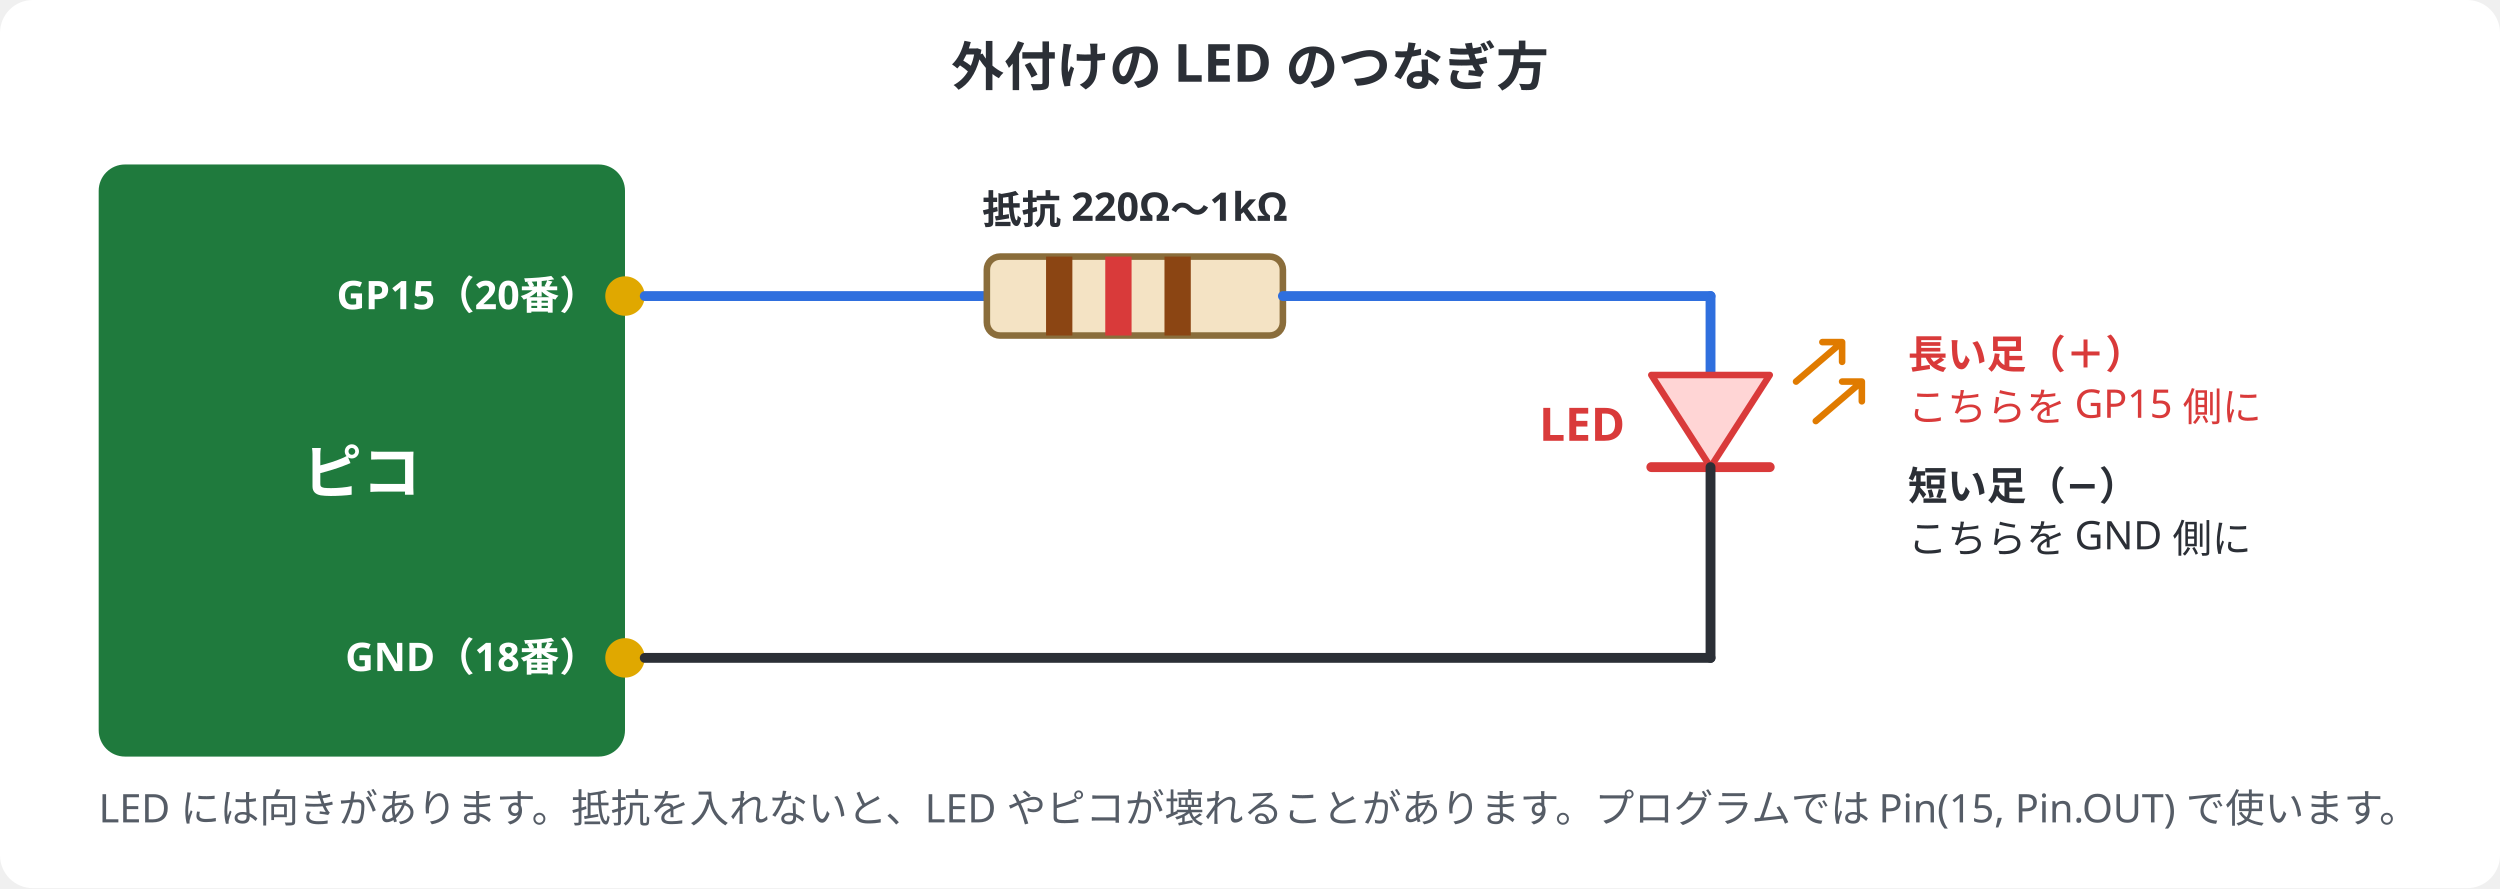
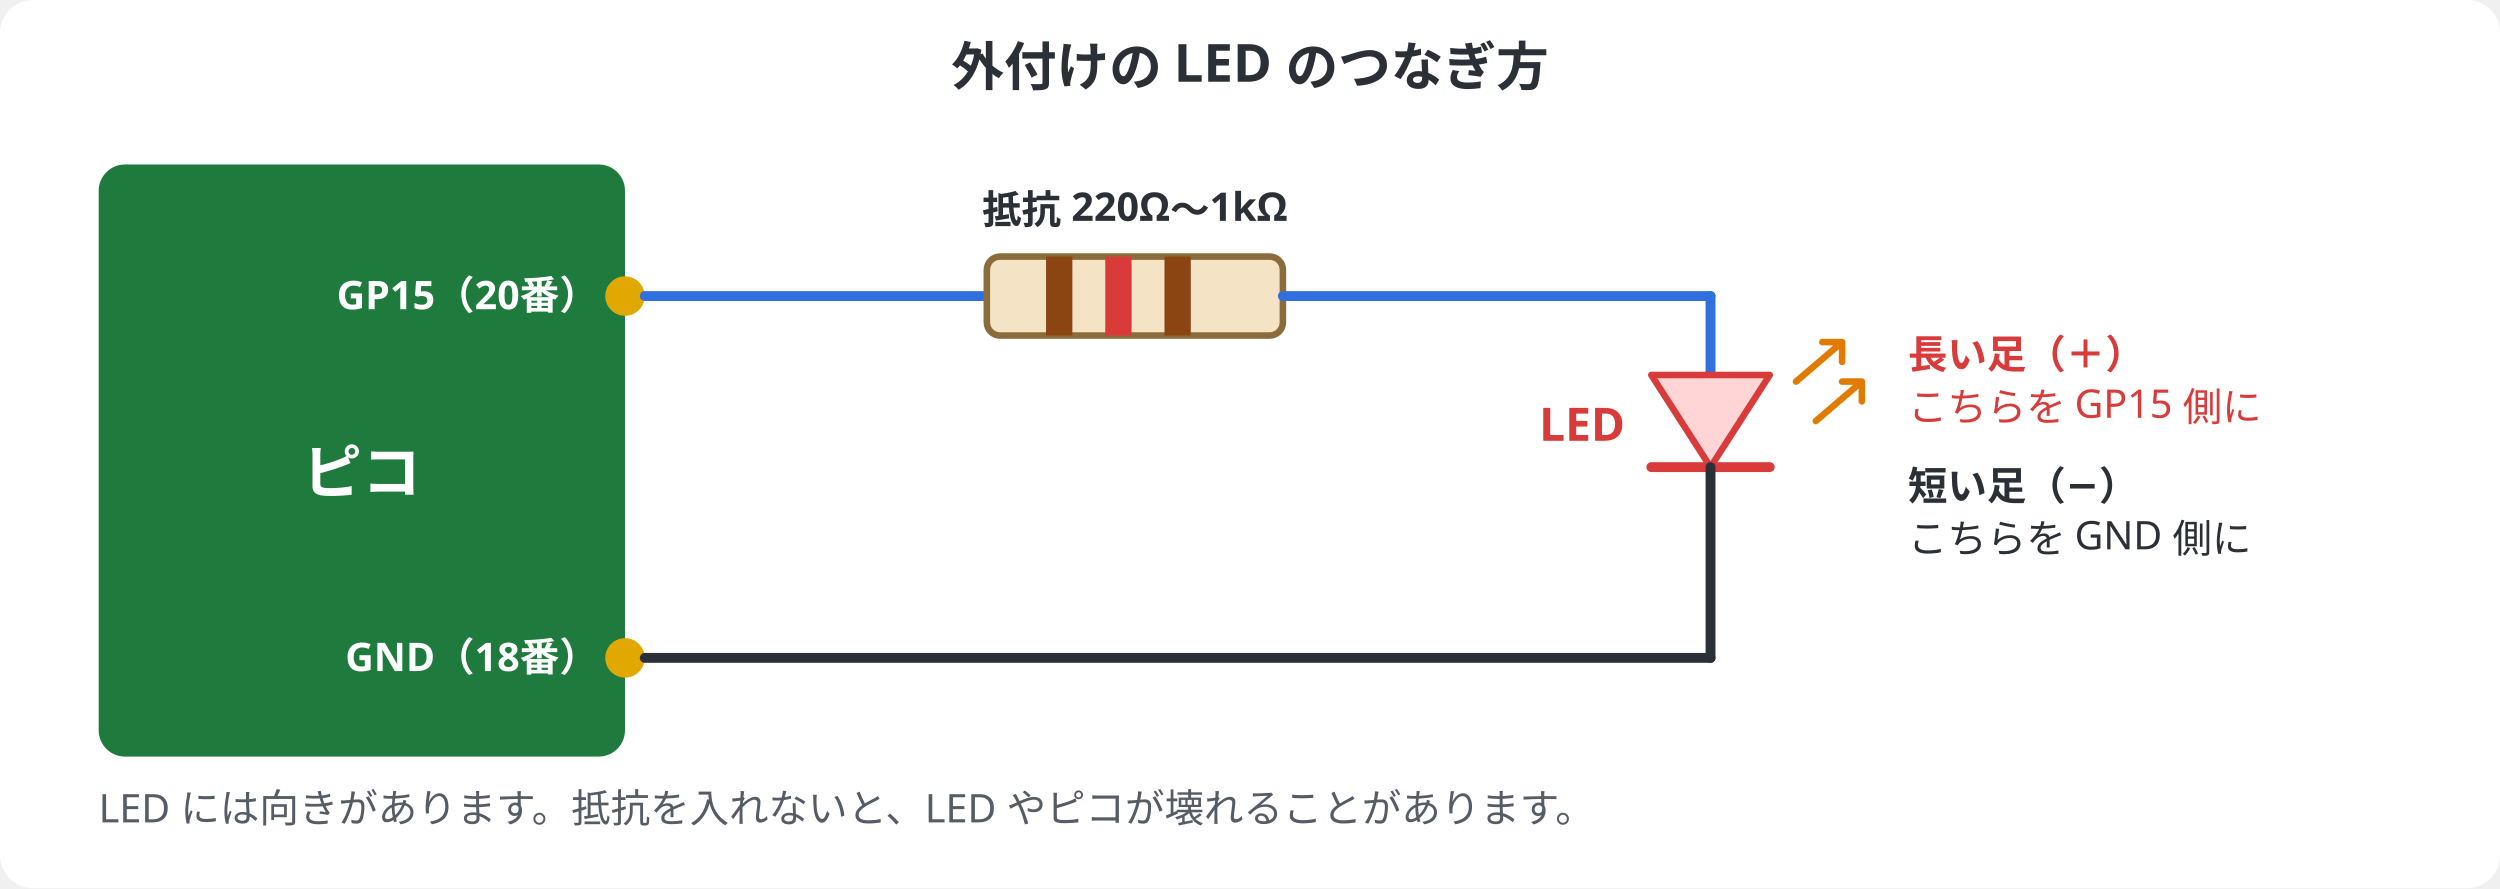
<svg xmlns="http://www.w3.org/2000/svg" viewBox="0 0 760 270" font-family="system-ui, 'Noto Sans JP', sans-serif" font-size="13">
  <defs />
  <rect width="760" height="270" rx="10" fill="#ffffff" />
  <text x="380" y="26" font-size="16" text-anchor="middle" font-weight="700" fill="#2b2f36">外付けの LED のつなぎ方</text>
  <rect x="30" y="50" width="160" height="180" rx="8" fill="#1f7a3d" />
  <text x="110" y="150" font-size="18" text-anchor="middle" font-weight="700" fill="#ffffff">ピコ</text>
  <text x="182" y="94" font-size="12" text-anchor="end" font-weight="700" fill="#ffffff">GP15（20番）</text>
  <text x="182" y="204" font-size="12" text-anchor="end" font-weight="700" fill="#ffffff">GND（18番）</text>
  <circle cx="190" cy="90" r="6" fill="#e0a800" />
  <circle cx="190" cy="200" r="6" fill="#e0a800" />
  <line x1="196" y1="90" x2="300" y2="90" stroke="#2f6fde" stroke-width="3" stroke-linecap="round" />
  <rect x="300" y="78" width="90" height="24" rx="4" fill="#f4e3c4" stroke="#8a6d3b" stroke-width="2" />
  <rect x="318" y="78" width="8" height="24" rx="0" fill="#8b4513" />
  <rect x="336" y="78" width="8" height="24" rx="0" fill="#d93a3a" />
  <rect x="354" y="78" width="8" height="24" rx="0" fill="#8b4513" />
  <text x="345" y="68" font-size="12" text-anchor="middle" font-weight="700" fill="#2b2f36">抵抗 220Ω〜1kΩ</text>
  <line x1="390" y1="90" x2="520" y2="90" stroke="#2f6fde" stroke-width="3" stroke-linecap="round" />
  <line x1="520" y1="90" x2="520" y2="114" stroke="#2f6fde" stroke-width="3" stroke-linecap="round" />
  <path d="M502 114 L538 114 L520 142 Z" stroke="#d93a3a" stroke-width="2" fill="#ffd5d5" stroke-linecap="round" stroke-linejoin="round" />
  <line x1="502" y1="142" x2="538" y2="142" stroke="#d93a3a" stroke-width="3" stroke-linecap="round" />
  <path d="M546 116 l14 -12 m-6 0 h6 v6" stroke="#e07b00" stroke-width="2" fill="none" stroke-linecap="round" stroke-linejoin="round" />
  <path d="M552 128 l14 -12 m-6 0 h6 v6" stroke="#e07b00" stroke-width="2" fill="none" stroke-linecap="round" stroke-linejoin="round" />
  <text x="580" y="112" font-size="12" text-anchor="start" font-weight="700" fill="#d93a3a">長い足（＋）</text>
  <text x="580" y="128" font-size="12" text-anchor="start" font-weight="400" fill="#d93a3a">こちらを GP15 側に</text>
  <text x="580" y="152" font-size="12" text-anchor="start" font-weight="700" fill="#2b2f36">短い足（−）</text>
  <text x="580" y="168" font-size="12" text-anchor="start" font-weight="400" fill="#2b2f36">こちらを GND 側に</text>
  <line x1="520" y1="142" x2="520" y2="200" stroke="#2b2f36" stroke-width="3" stroke-linecap="round" />
  <line x1="520" y1="200" x2="196" y2="200" stroke="#2b2f36" stroke-width="3" stroke-linecap="round" />
  <text x="494" y="134" font-size="14" text-anchor="end" font-weight="700" fill="#d93a3a">LED</text>
-   <text x="30" y="250.0" font-size="12" text-anchor="start" font-weight="400" fill="#555c66">LED には向きがあります。抵抗を入れないと、LED やピコが壊れることがあります。プログラムでは Pin(15, Pin.OUT) で使います。</text>
+   <text x="30" y="250.0" font-size="12" text-anchor="start" font-weight="400" fill="#555c66">LED には向きがあります。抵抗を入れないと、LED やピコが壊れることがあります。</text>
</svg>
